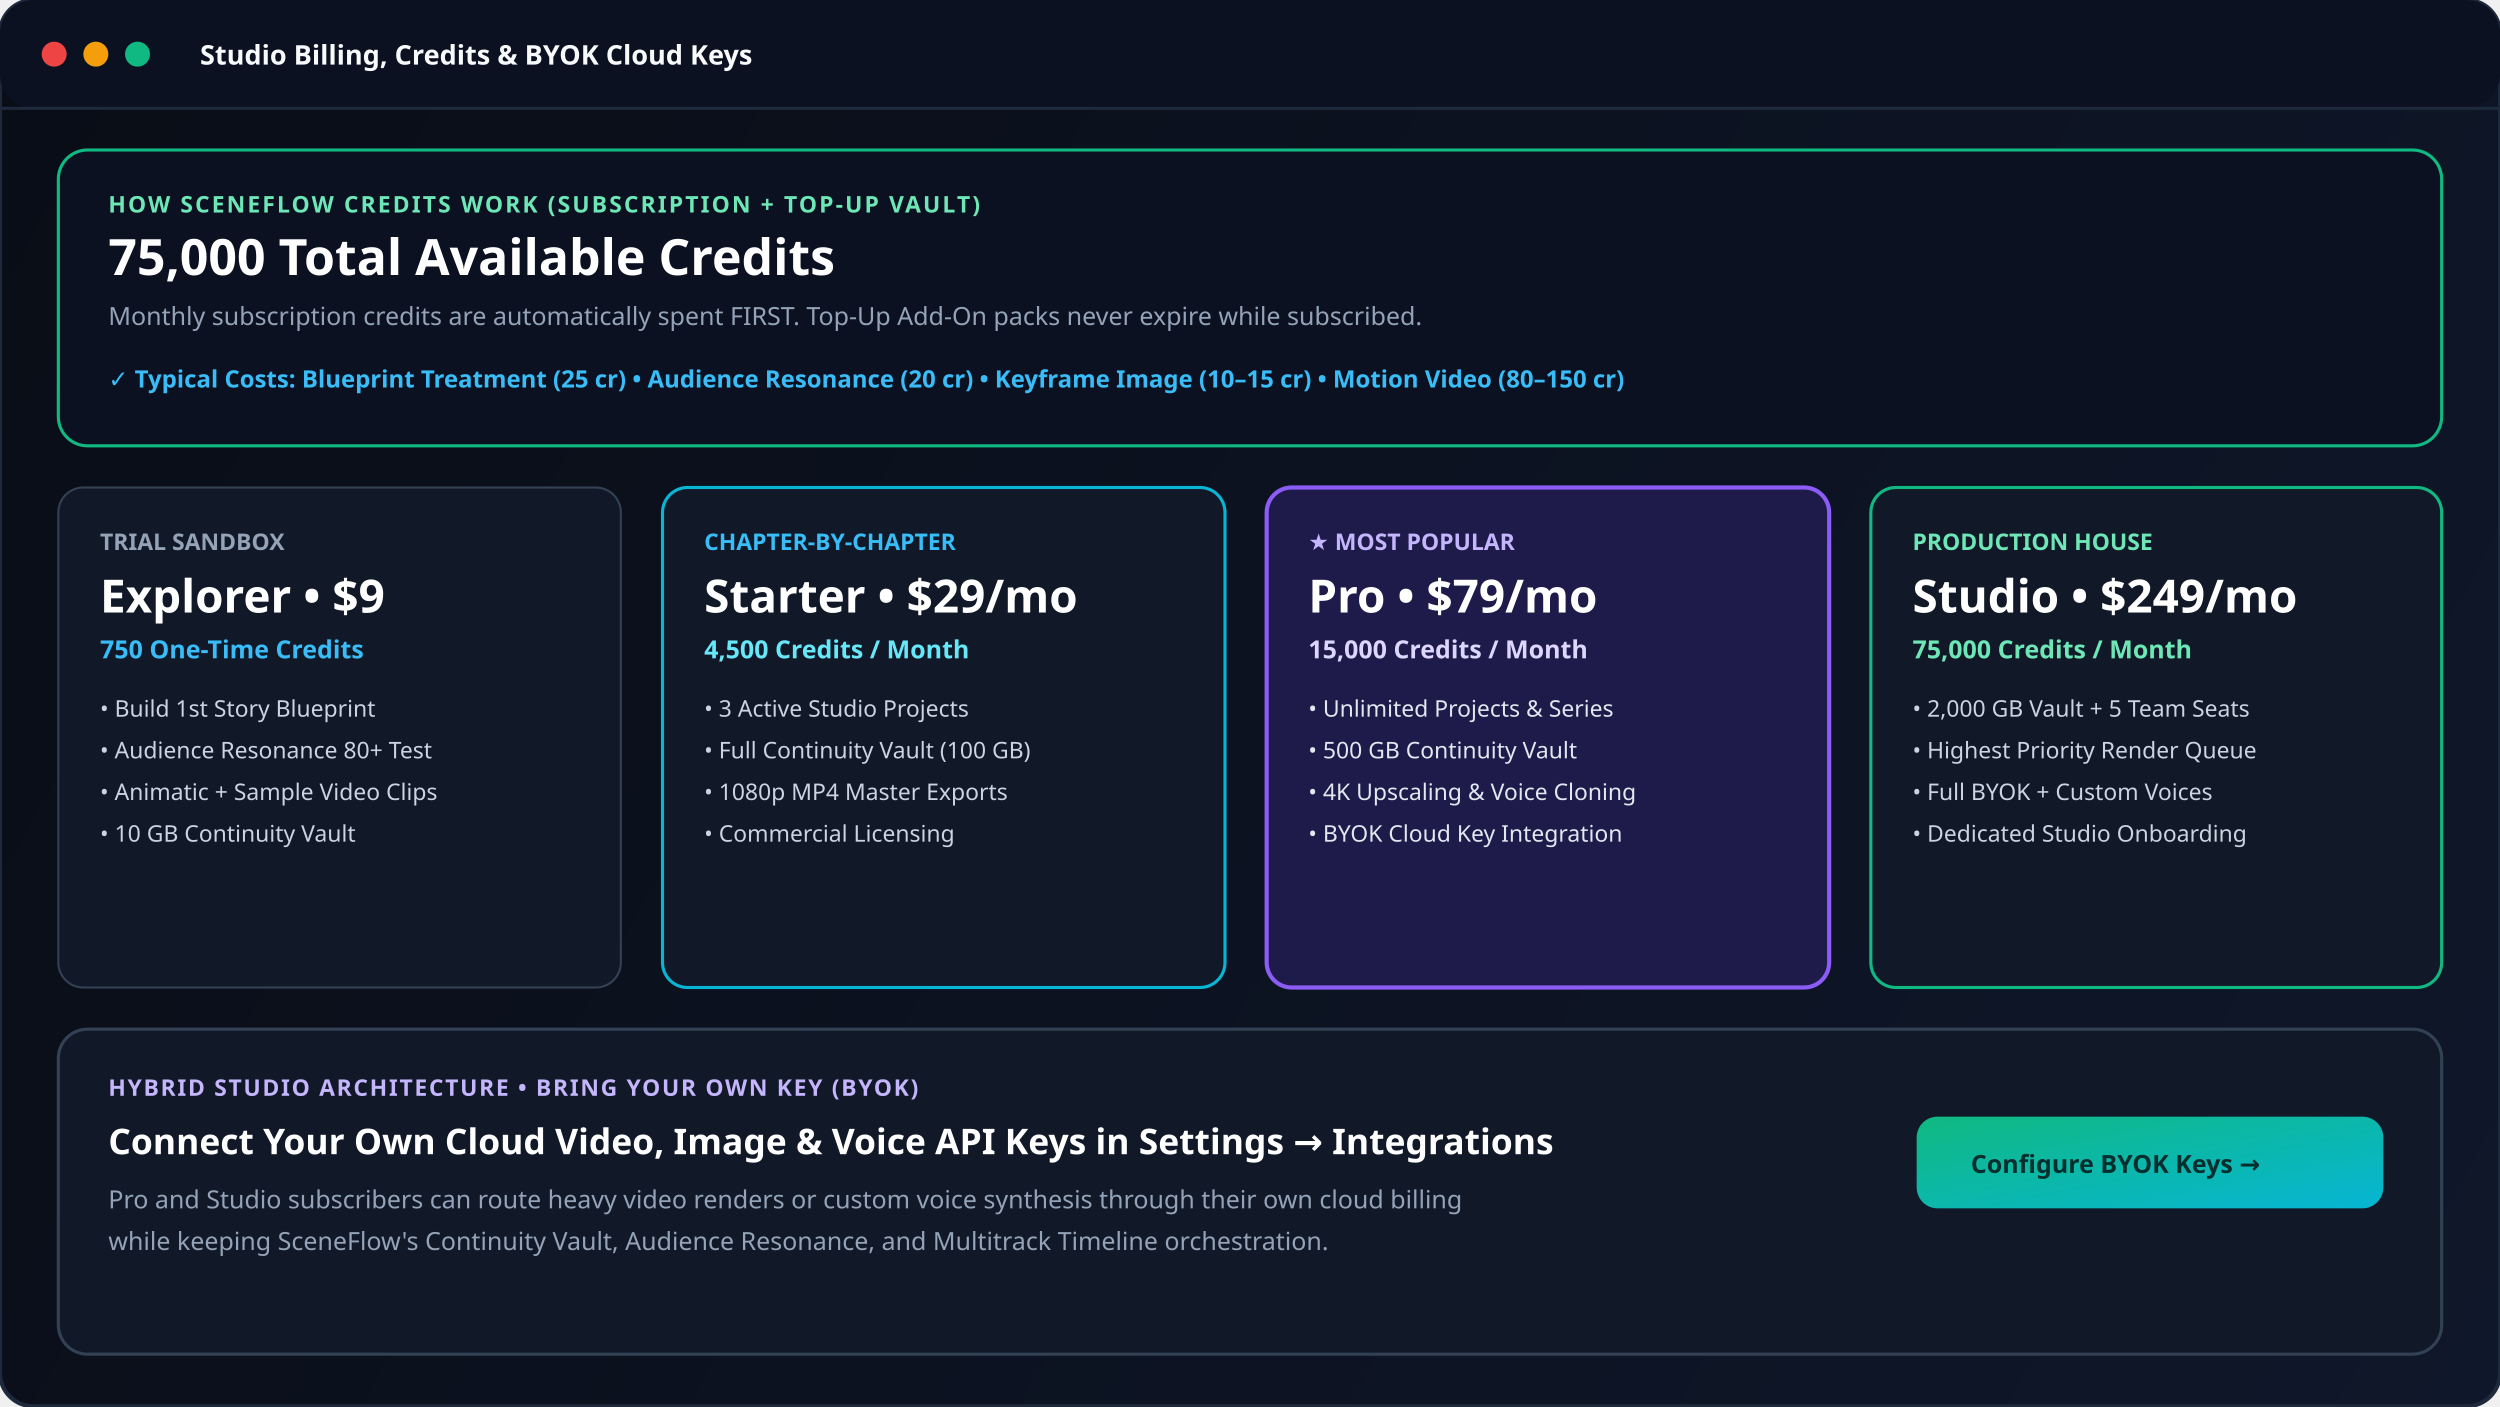
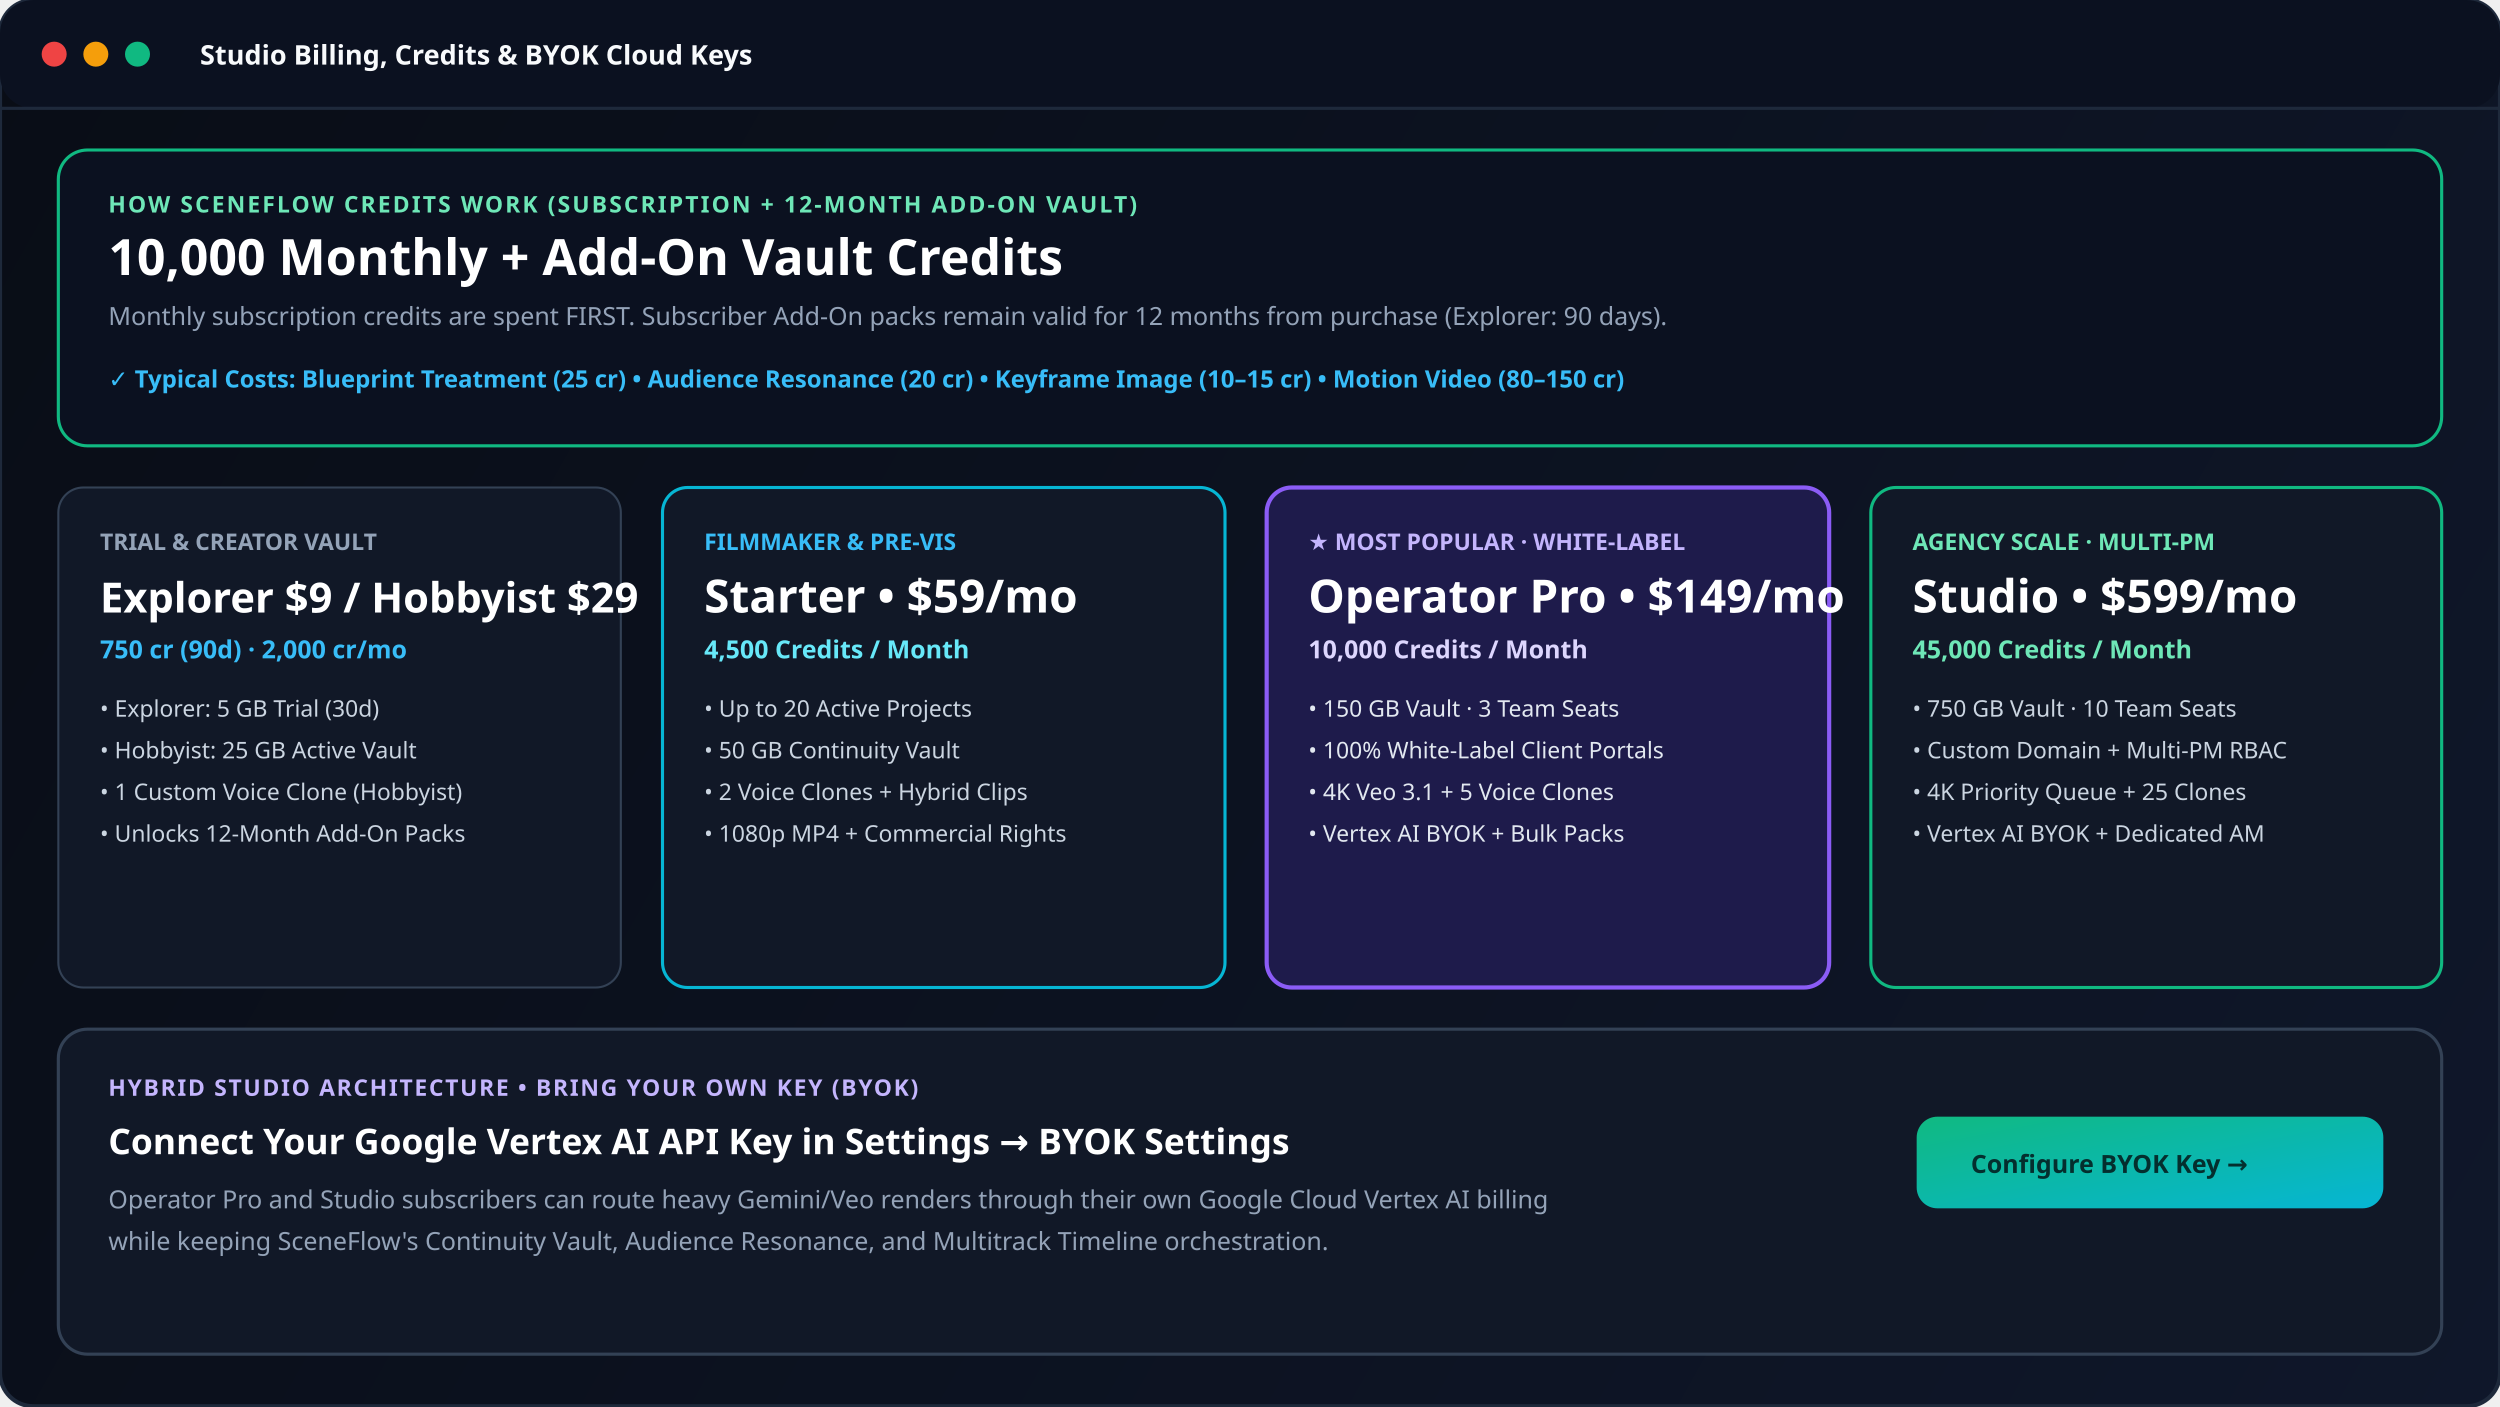
<svg xmlns="http://www.w3.org/2000/svg" viewBox="0 0 1200 675" fill="none">
  <defs>
    <linearGradient id="bg5" x1="0" y1="0" x2="1200" y2="675" gradientUnits="userSpaceOnUse">
      <stop offset="0%" stop-color="#090D16" />
      <stop offset="100%" stop-color="#0F172A" />
    </linearGradient>
    <linearGradient id="goldGrad" x1="0" y1="0" x2="1" y2="1">
      <stop offset="0%" stop-color="#10B981" />
      <stop offset="100%" stop-color="#06B6D4" />
    </linearGradient>
  </defs>
  <rect width="1200" height="675" rx="16" fill="url(#bg5)" stroke="#1E293B" stroke-width="2" />
  <rect x="0" y="0" width="1200" height="52" rx="16" fill="#0B1120" />
  <line x1="0" y1="52" x2="1200" y2="52" stroke="#1E293B" stroke-width="1.5" />
  <circle cx="26" cy="26" r="6" fill="#EF4444" />
  <circle cx="46" cy="26" r="6" fill="#F59E0B" />
  <circle cx="66" cy="26" r="6" fill="#10B981" />
  <text x="96" y="31" fill="#F8FAFC" font-family="system-ui, sans-serif" font-size="13" font-weight="700">Studio Billing, Credits &amp; BYOK Cloud Keys</text>
  <rect x="28" y="72" width="1144" height="142" rx="14" fill="#0B1120" stroke="#10B981" stroke-width="1.5" />
-   <text x="52" y="102" fill="#6EE7B7" font-family="system-ui, sans-serif" font-size="11" font-weight="800" letter-spacing="1">HOW SCENEFLOW CREDITS WORK (SUBSCRIPTION + TOP-UP VAULT)</text>
-   <text x="52" y="132" fill="#FFFFFF" font-family="system-ui, sans-serif" font-size="24" font-weight="900">75,000 Total Available Credits</text>
-   <text x="52" y="156" fill="#94A3B8" font-family="system-ui, sans-serif" font-size="12">Monthly subscription credits are automatically spent FIRST. Top-Up Add-On packs never expire while subscribed.</text>
+   <text x="52" y="102" fill="#6EE7B7" font-family="system-ui, sans-serif" font-size="11" font-weight="800" letter-spacing="1">HOW SCENEFLOW CREDITS WORK (SUBSCRIPTION + 12-MONTH ADD-ON VAULT)</text>
+   <text x="52" y="132" fill="#FFFFFF" font-family="system-ui, sans-serif" font-size="24" font-weight="900">10,000 Monthly + Add-On Vault Credits</text>
+   <text x="52" y="156" fill="#94A3B8" font-family="system-ui, sans-serif" font-size="12">Monthly subscription credits are spent FIRST. Subscriber Add-On packs remain valid for 12 months from purchase (Explorer: 90 days).</text>
  <text x="52" y="186" fill="#38BDF8" font-family="system-ui, sans-serif" font-size="11.5" font-weight="700">✓ Typical Costs: Blueprint Treatment (25 cr) • Audience Resonance (20 cr) • Keyframe Image (10–15 cr) • Motion Video (80–150 cr)</text>
  <rect x="28" y="234" width="270" height="240" rx="12" fill="#111827" stroke="#334155" />
-   <text x="48" y="264" fill="#94A3B8" font-family="system-ui, sans-serif" font-size="11" font-weight="700">TRIAL SANDBOX</text>
-   <text x="48" y="294" fill="#FFFFFF" font-family="system-ui, sans-serif" font-size="22" font-weight="800">Explorer • $9</text>
-   <text x="48" y="316" fill="#38BDF8" font-family="system-ui, sans-serif" font-size="12" font-weight="700">750 One-Time Credits</text>
-   <text x="48" y="344" fill="#CBD5E1" font-family="system-ui, sans-serif" font-size="11">• Build 1st Story Blueprint</text>
-   <text x="48" y="364" fill="#CBD5E1" font-family="system-ui, sans-serif" font-size="11">• Audience Resonance 80+ Test</text>
-   <text x="48" y="384" fill="#CBD5E1" font-family="system-ui, sans-serif" font-size="11">• Animatic + Sample Video Clips</text>
-   <text x="48" y="404" fill="#CBD5E1" font-family="system-ui, sans-serif" font-size="11">• 10 GB Continuity Vault</text>
+   <text x="48" y="264" fill="#94A3B8" font-family="system-ui, sans-serif" font-size="11" font-weight="700">TRIAL &amp; CREATOR VAULT</text>
+   <text x="48" y="294" fill="#FFFFFF" font-family="system-ui, sans-serif" font-size="20" font-weight="800">Explorer $9 / Hobbyist $29</text>
+   <text x="48" y="316" fill="#38BDF8" font-family="system-ui, sans-serif" font-size="12" font-weight="700">750 cr (90d) · 2,000 cr/mo</text>
+   <text x="48" y="344" fill="#CBD5E1" font-family="system-ui, sans-serif" font-size="11">• Explorer: 5 GB Trial (30d)</text>
+   <text x="48" y="364" fill="#CBD5E1" font-family="system-ui, sans-serif" font-size="11">• Hobbyist: 25 GB Active Vault</text>
+   <text x="48" y="384" fill="#CBD5E1" font-family="system-ui, sans-serif" font-size="11">• 1 Custom Voice Clone (Hobbyist)</text>
+   <text x="48" y="404" fill="#CBD5E1" font-family="system-ui, sans-serif" font-size="11">• Unlocks 12-Month Add-On Packs</text>
  <rect x="318" y="234" width="270" height="240" rx="12" fill="#111827" stroke="#06B6D4" stroke-width="1.5" />
-   <text x="338" y="264" fill="#38BDF8" font-family="system-ui, sans-serif" font-size="11" font-weight="700">CHAPTER-BY-CHAPTER</text>
-   <text x="338" y="294" fill="#FFFFFF" font-family="system-ui, sans-serif" font-size="22" font-weight="800">Starter • $29/mo</text>
+   <text x="338" y="264" fill="#38BDF8" font-family="system-ui, sans-serif" font-size="11" font-weight="700">FILMMAKER &amp; PRE-VIS</text>
+   <text x="338" y="294" fill="#FFFFFF" font-family="system-ui, sans-serif" font-size="22" font-weight="800">Starter • $59/mo</text>
  <text x="338" y="316" fill="#67E8F9" font-family="system-ui, sans-serif" font-size="12" font-weight="700">4,500 Credits / Month</text>
-   <text x="338" y="344" fill="#CBD5E1" font-family="system-ui, sans-serif" font-size="11">• 3 Active Studio Projects</text>
-   <text x="338" y="364" fill="#CBD5E1" font-family="system-ui, sans-serif" font-size="11">• Full Continuity Vault (100 GB)</text>
-   <text x="338" y="384" fill="#CBD5E1" font-family="system-ui, sans-serif" font-size="11">• 1080p MP4 Master Exports</text>
-   <text x="338" y="404" fill="#CBD5E1" font-family="system-ui, sans-serif" font-size="11">• Commercial Licensing</text>
+   <text x="338" y="344" fill="#CBD5E1" font-family="system-ui, sans-serif" font-size="11">• Up to 20 Active Projects</text>
+   <text x="338" y="364" fill="#CBD5E1" font-family="system-ui, sans-serif" font-size="11">• 50 GB Continuity Vault</text>
+   <text x="338" y="384" fill="#CBD5E1" font-family="system-ui, sans-serif" font-size="11">• 2 Voice Clones + Hybrid Clips</text>
+   <text x="338" y="404" fill="#CBD5E1" font-family="system-ui, sans-serif" font-size="11">• 1080p MP4 + Commercial Rights</text>
  <rect x="608" y="234" width="270" height="240" rx="12" fill="#1E1B4B" stroke="#8B5CF6" stroke-width="2" />
-   <text x="628" y="264" fill="#C4B5FD" font-family="system-ui, sans-serif" font-size="11" font-weight="800">★ MOST POPULAR</text>
-   <text x="628" y="294" fill="#FFFFFF" font-family="system-ui, sans-serif" font-size="22" font-weight="800">Pro • $79/mo</text>
-   <text x="628" y="316" fill="#DDD6FE" font-family="system-ui, sans-serif" font-size="12" font-weight="700">15,000 Credits / Month</text>
-   <text x="628" y="344" fill="#E2E8F0" font-family="system-ui, sans-serif" font-size="11">• Unlimited Projects &amp; Series</text>
-   <text x="628" y="364" fill="#E2E8F0" font-family="system-ui, sans-serif" font-size="11">• 500 GB Continuity Vault</text>
-   <text x="628" y="384" fill="#E2E8F0" font-family="system-ui, sans-serif" font-size="11">• 4K Upscaling &amp; Voice Cloning</text>
-   <text x="628" y="404" fill="#E2E8F0" font-family="system-ui, sans-serif" font-size="11">• BYOK Cloud Key Integration</text>
+   <text x="628" y="264" fill="#C4B5FD" font-family="system-ui, sans-serif" font-size="11" font-weight="800">★ MOST POPULAR · WHITE-LABEL</text>
+   <text x="628" y="294" fill="#FFFFFF" font-family="system-ui, sans-serif" font-size="22" font-weight="800">Operator Pro • $149/mo</text>
+   <text x="628" y="316" fill="#DDD6FE" font-family="system-ui, sans-serif" font-size="12" font-weight="700">10,000 Credits / Month</text>
+   <text x="628" y="344" fill="#E2E8F0" font-family="system-ui, sans-serif" font-size="11">• 150 GB Vault · 3 Team Seats</text>
+   <text x="628" y="364" fill="#E2E8F0" font-family="system-ui, sans-serif" font-size="11">• 100% White-Label Client Portals</text>
+   <text x="628" y="384" fill="#E2E8F0" font-family="system-ui, sans-serif" font-size="11">• 4K Veo 3.1 + 5 Voice Clones</text>
+   <text x="628" y="404" fill="#E2E8F0" font-family="system-ui, sans-serif" font-size="11">• Vertex AI BYOK + Bulk Packs</text>
  <rect x="898" y="234" width="274" height="240" rx="12" fill="#111827" stroke="#10B981" stroke-width="1.5" />
-   <text x="918" y="264" fill="#6EE7B7" font-family="system-ui, sans-serif" font-size="11" font-weight="700">PRODUCTION HOUSE</text>
-   <text x="918" y="294" fill="#FFFFFF" font-family="system-ui, sans-serif" font-size="22" font-weight="800">Studio • $249/mo</text>
-   <text x="918" y="316" fill="#6EE7B7" font-family="system-ui, sans-serif" font-size="12" font-weight="700">75,000 Credits / Month</text>
-   <text x="918" y="344" fill="#CBD5E1" font-family="system-ui, sans-serif" font-size="11">• 2,000 GB Vault + 5 Team Seats</text>
-   <text x="918" y="364" fill="#CBD5E1" font-family="system-ui, sans-serif" font-size="11">• Highest Priority Render Queue</text>
-   <text x="918" y="384" fill="#CBD5E1" font-family="system-ui, sans-serif" font-size="11">• Full BYOK + Custom Voices</text>
-   <text x="918" y="404" fill="#CBD5E1" font-family="system-ui, sans-serif" font-size="11">• Dedicated Studio Onboarding</text>
+   <text x="918" y="264" fill="#6EE7B7" font-family="system-ui, sans-serif" font-size="11" font-weight="700">AGENCY SCALE · MULTI-PM</text>
+   <text x="918" y="294" fill="#FFFFFF" font-family="system-ui, sans-serif" font-size="22" font-weight="800">Studio • $599/mo</text>
+   <text x="918" y="316" fill="#6EE7B7" font-family="system-ui, sans-serif" font-size="12" font-weight="700">45,000 Credits / Month</text>
+   <text x="918" y="344" fill="#CBD5E1" font-family="system-ui, sans-serif" font-size="11">• 750 GB Vault · 10 Team Seats</text>
+   <text x="918" y="364" fill="#CBD5E1" font-family="system-ui, sans-serif" font-size="11">• Custom Domain + Multi-PM RBAC</text>
+   <text x="918" y="384" fill="#CBD5E1" font-family="system-ui, sans-serif" font-size="11">• 4K Priority Queue + 25 Clones</text>
+   <text x="918" y="404" fill="#CBD5E1" font-family="system-ui, sans-serif" font-size="11">• Vertex AI BYOK + Dedicated AM</text>
  <rect x="28" y="494" width="1144" height="156" rx="14" fill="#111827" stroke="#334155" stroke-width="1.5" />
  <text x="52" y="526" fill="#C4B5FD" font-family="system-ui, sans-serif" font-size="11" font-weight="800" letter-spacing="0.8">HYBRID STUDIO ARCHITECTURE • BRING YOUR OWN KEY (BYOK)</text>
-   <text x="52" y="554" fill="#FFFFFF" font-family="system-ui, sans-serif" font-size="17" font-weight="700">Connect Your Own Cloud Video, Image &amp; Voice API Keys in Settings → Integrations</text>
-   <text x="52" y="580" fill="#94A3B8" font-family="system-ui, sans-serif" font-size="12">Pro and Studio subscribers can route heavy video renders or custom voice synthesis through their own cloud billing</text>
+   <text x="52" y="554" fill="#FFFFFF" font-family="system-ui, sans-serif" font-size="17" font-weight="700">Connect Your Google Vertex AI API Key in Settings → BYOK Settings</text>
+   <text x="52" y="580" fill="#94A3B8" font-family="system-ui, sans-serif" font-size="12">Operator Pro and Studio subscribers can route heavy Gemini/Veo renders through their own Google Cloud Vertex AI billing</text>
  <text x="52" y="600" fill="#94A3B8" font-family="system-ui, sans-serif" font-size="12">while keeping SceneFlow's Continuity Vault, Audience Resonance, and Multitrack Timeline orchestration.</text>
  <rect x="920" y="536" width="224" height="44" rx="10" fill="url(#goldGrad)" />
-   <text x="946" y="563" fill="#042F2E" font-family="system-ui, sans-serif" font-size="12" font-weight="800">Configure BYOK Keys →</text>
+   <text x="946" y="563" fill="#042F2E" font-family="system-ui, sans-serif" font-size="12" font-weight="800">Configure BYOK Key →</text>
</svg>
